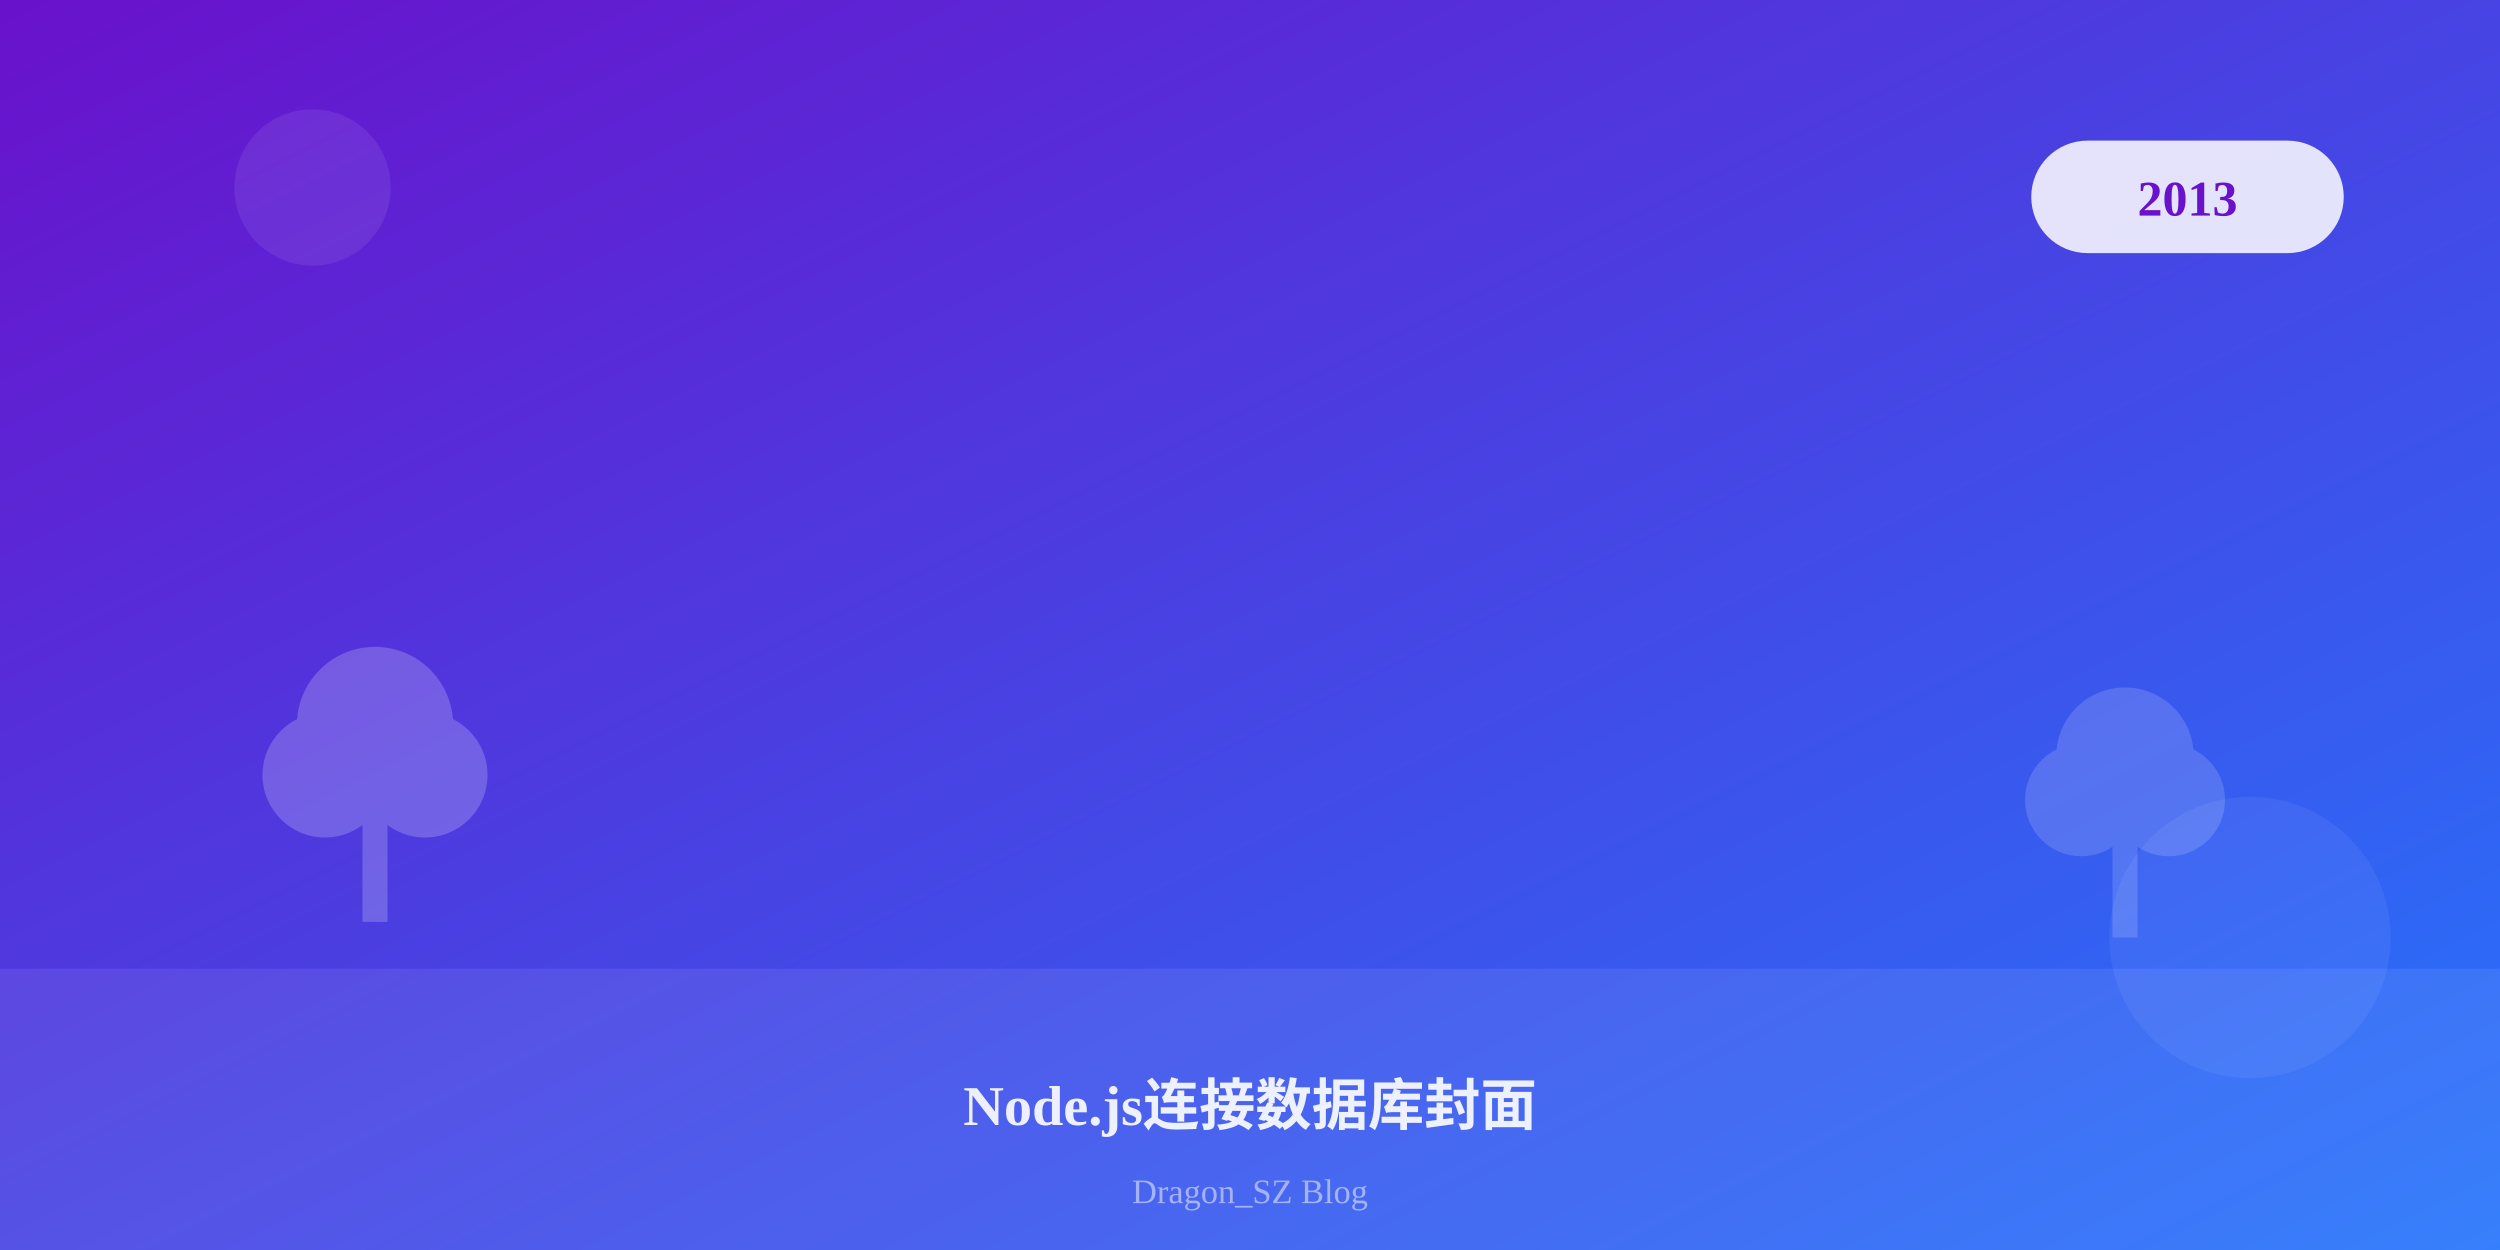
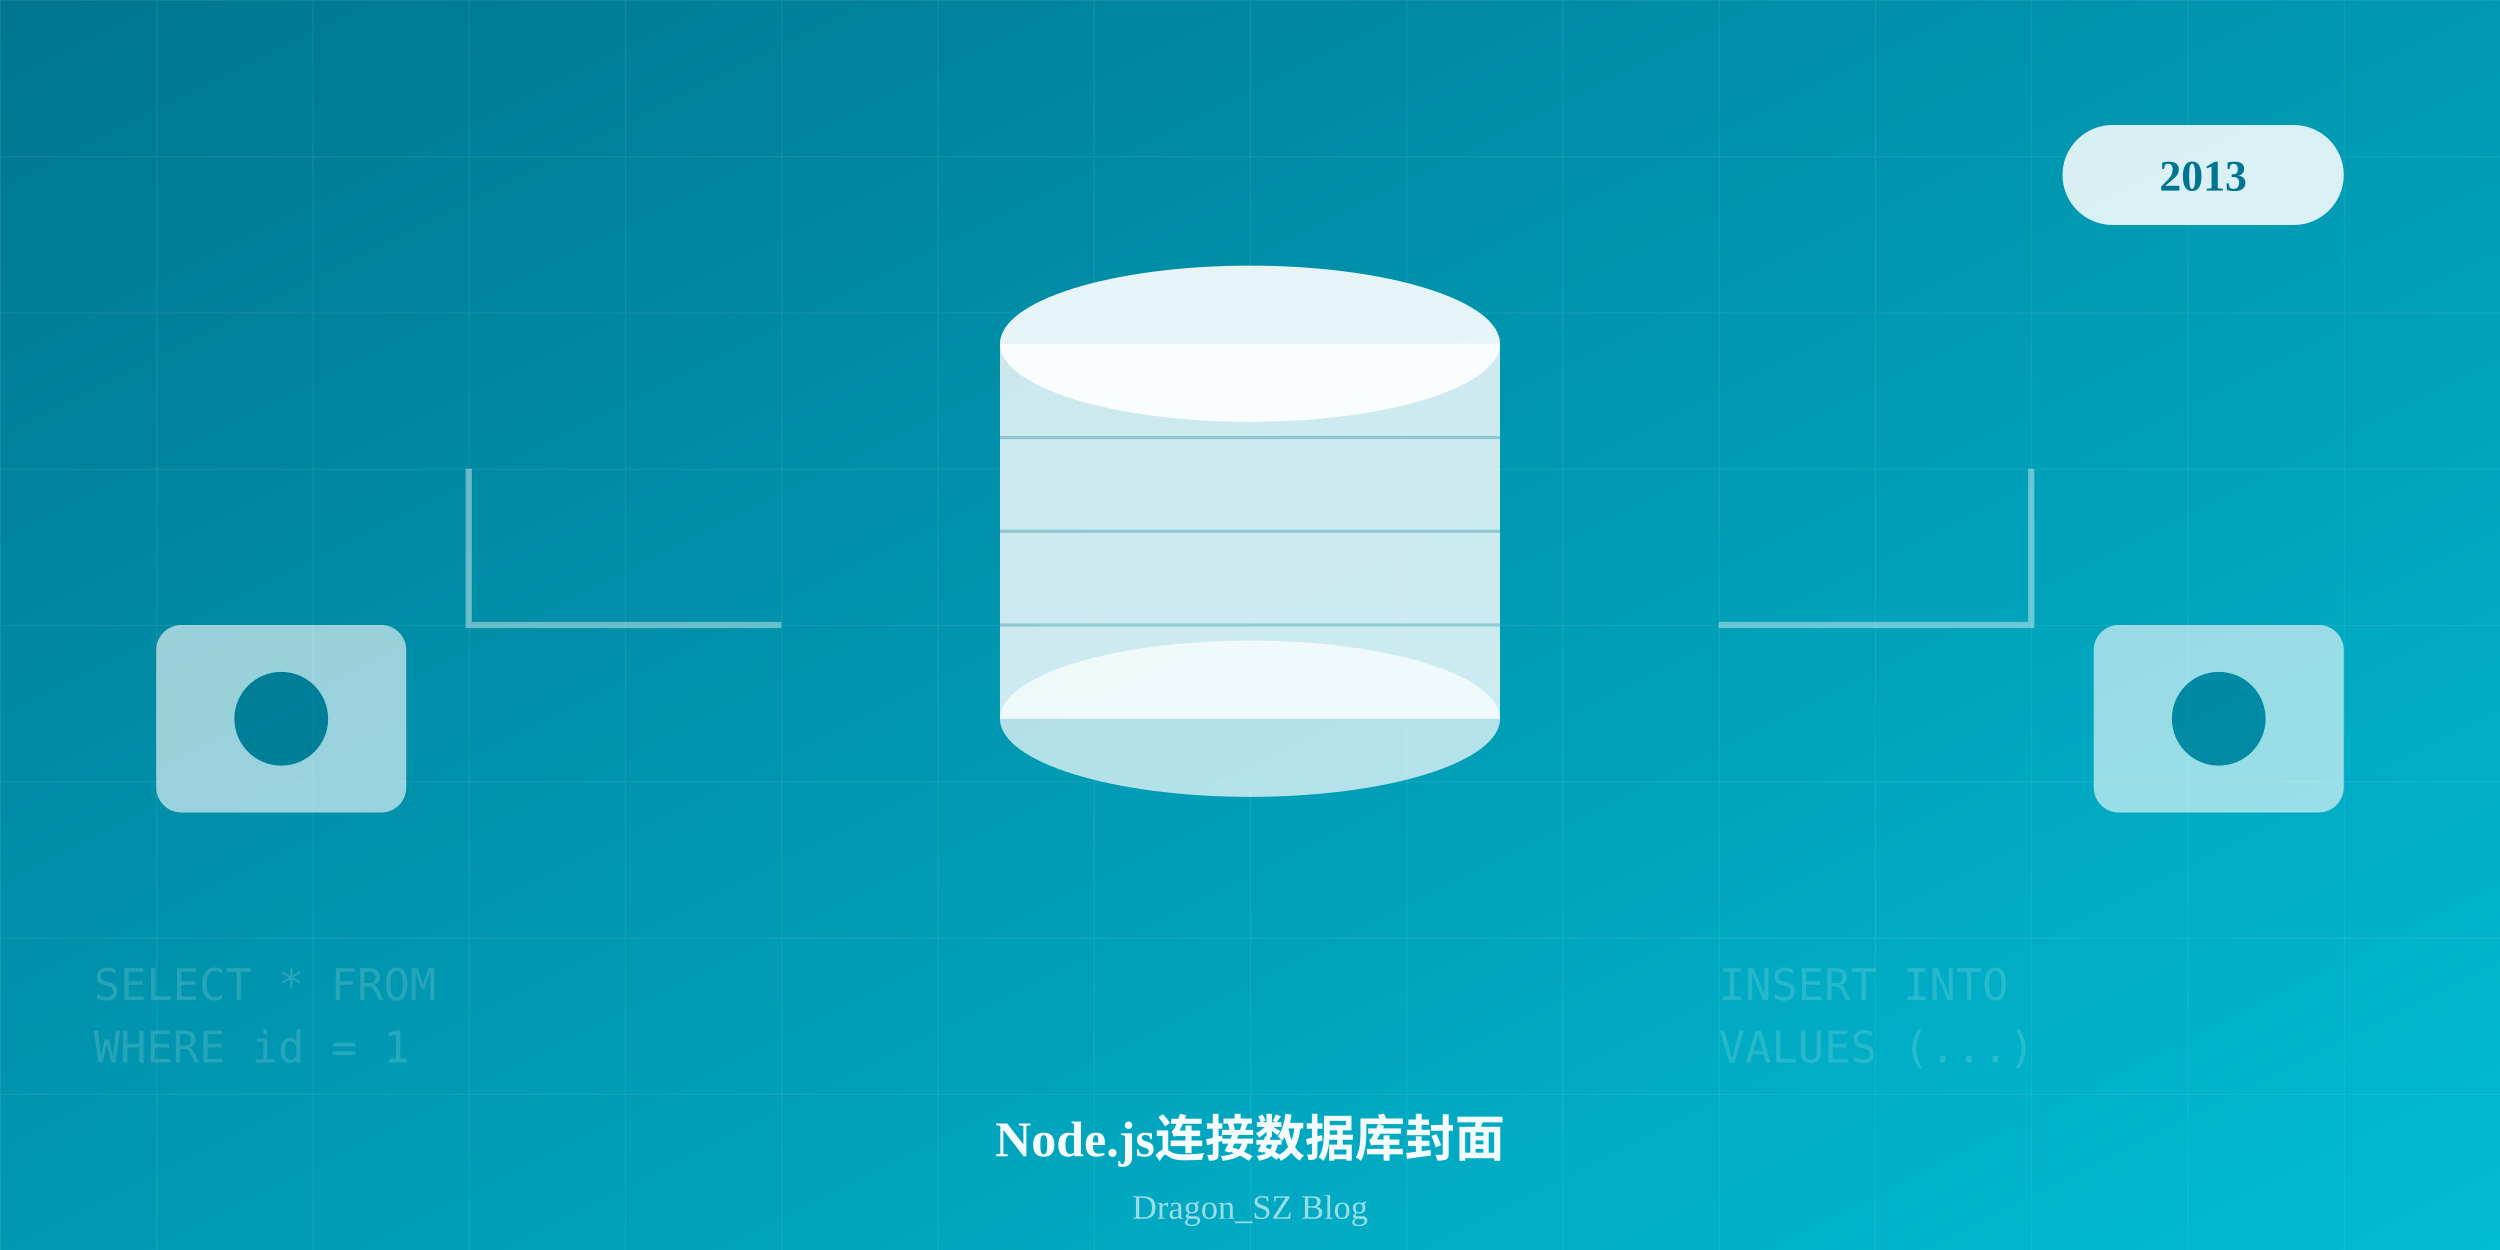
<svg xmlns="http://www.w3.org/2000/svg" viewBox="0 0 800 400" width="100%" height="100%">
  <defs>
-     <linearGradient id="bg" x1="0%" y1="0%" x2="100%" y2="100%">
-       <stop offset="0%" style="stop-color:#6a11cb;stop-opacity:1" />
-       <stop offset="100%" style="stop-color:#2575fc;stop-opacity:1" />
+     <linearGradient id="techBg" x1="0%" y1="0%" x2="100%" y2="100%">
+       <stop offset="0%" style="stop-color:#00758f;stop-opacity:1" />
+       <stop offset="100%" style="stop-color:#00bcd4;stop-opacity:1" />
    </linearGradient>
+     <pattern id="grid" width="50" height="50" patternUnits="userSpaceOnUse">
+       <path d="M 50 0 L 0 0 0 50" fill="none" stroke="white" stroke-width="0.5" opacity="0.1" />
+     </pattern>
  </defs>
-   <rect width="800" height="400" fill="url(#bg)" />
-   <g transform="translate(120, 240)" opacity="0.2">
-     <rect x="-4" y="0" width="8" height="55" fill="white" />
-     <circle cx="0" cy="-8" r="25" fill="white" />
-     <circle cx="-16" cy="8" r="20" fill="white" />
-     <circle cx="16" cy="8" r="20" fill="white" />
+   <rect width="800" height="400" fill="url(#techBg)" />
+   <rect width="800" height="400" fill="url(#grid)" />
+   <g transform="translate(300, 80)">
+     <ellipse cx="100" cy="30" rx="80" ry="25" fill="white" opacity="0.9" />
+     <rect x="20" y="30" width="160" height="120" fill="white" opacity="0.8" />
+     <ellipse cx="100" cy="150" rx="80" ry="25" fill="white" opacity="0.7" />
+     <line x1="20" y1="60" x2="180" y2="60" stroke="#00758f" stroke-width="1" opacity="0.3" />
+     <line x1="20" y1="90" x2="180" y2="90" stroke="#00758f" stroke-width="1" opacity="0.3" />
+     <line x1="20" y1="120" x2="180" y2="120" stroke="#00758f" stroke-width="1" opacity="0.3" />
  </g>
-   <g transform="translate(680, 250)" opacity="0.15">
-     <rect x="-4" y="0" width="8" height="50" fill="white" />
-     <circle cx="0" cy="-8" r="22" fill="white" />
-     <circle cx="-14" cy="6" r="18" fill="white" />
-     <circle cx="14" cy="6" r="18" fill="white" />
+   <g stroke="white" stroke-width="2" fill="none" opacity="0.4">
+     <path d="M 150 150 L 150 200 L 250 200" />
+     <path d="M 650 150 L 650 200 L 550 200" />
  </g>
-   <circle cx="100" cy="60" r="25" fill="white" opacity="0.08" />
-   <circle cx="720" cy="300" r="45" fill="white" opacity="0.06" />
-   <rect x="0" y="310" width="800" height="90" fill="white" opacity="0.08" />
-   <g transform="translate(650, 45)">
-     <rect width="100" height="36" rx="18" fill="white" opacity="0.85" />
-     <text x="50" y="24" text-anchor="middle" font-size="16" font-weight="bold" fill="#6a11cb">2013</text>
+   <g transform="translate(50, 200)" opacity="0.6">
+     <rect width="80" height="60" rx="8" fill="white" />
+     <circle cx="40" cy="30" r="15" fill="#00758f" />
  </g>
-   <text x="400" y="360" text-anchor="middle" font-size="18" font-weight="bold" fill="white" opacity="0.9">Node.js连接数据库封面</text>
-   <text x="400" y="385" text-anchor="middle" font-size="11" fill="white" opacity="0.5">Dragon_SZ Blog</text>
+   <g transform="translate(670, 200)" opacity="0.6">
+     <rect width="80" height="60" rx="8" fill="white" />
+     <circle cx="40" cy="30" r="15" fill="#00758f" />
+   </g>
+   <g opacity="0.15" font-family="monospace" font-size="14" fill="white">
+     <text x="30" y="320">SELECT * FROM</text>
+     <text x="30" y="340">WHERE id = 1</text>
+     <text x="550" y="320">INSERT INTO</text>
+     <text x="550" y="340">VALUES (...)</text>
+   </g>
+   <g transform="translate(660, 40)">
+     <rect width="90" height="32" rx="16" fill="white" opacity="0.85" />
+     <text x="45" y="21" text-anchor="middle" font-size="14" font-weight="bold" fill="#00758f">2013</text>
+   </g>
+   <text x="400" y="370" text-anchor="middle" font-size="16" font-weight="bold" fill="white" opacity="0.95">Node.js连接数据库封面</text>
+   <text x="400" y="390" text-anchor="middle" font-size="11" fill="white" opacity="0.6">Dragon_SZ Blog</text>
</svg>
